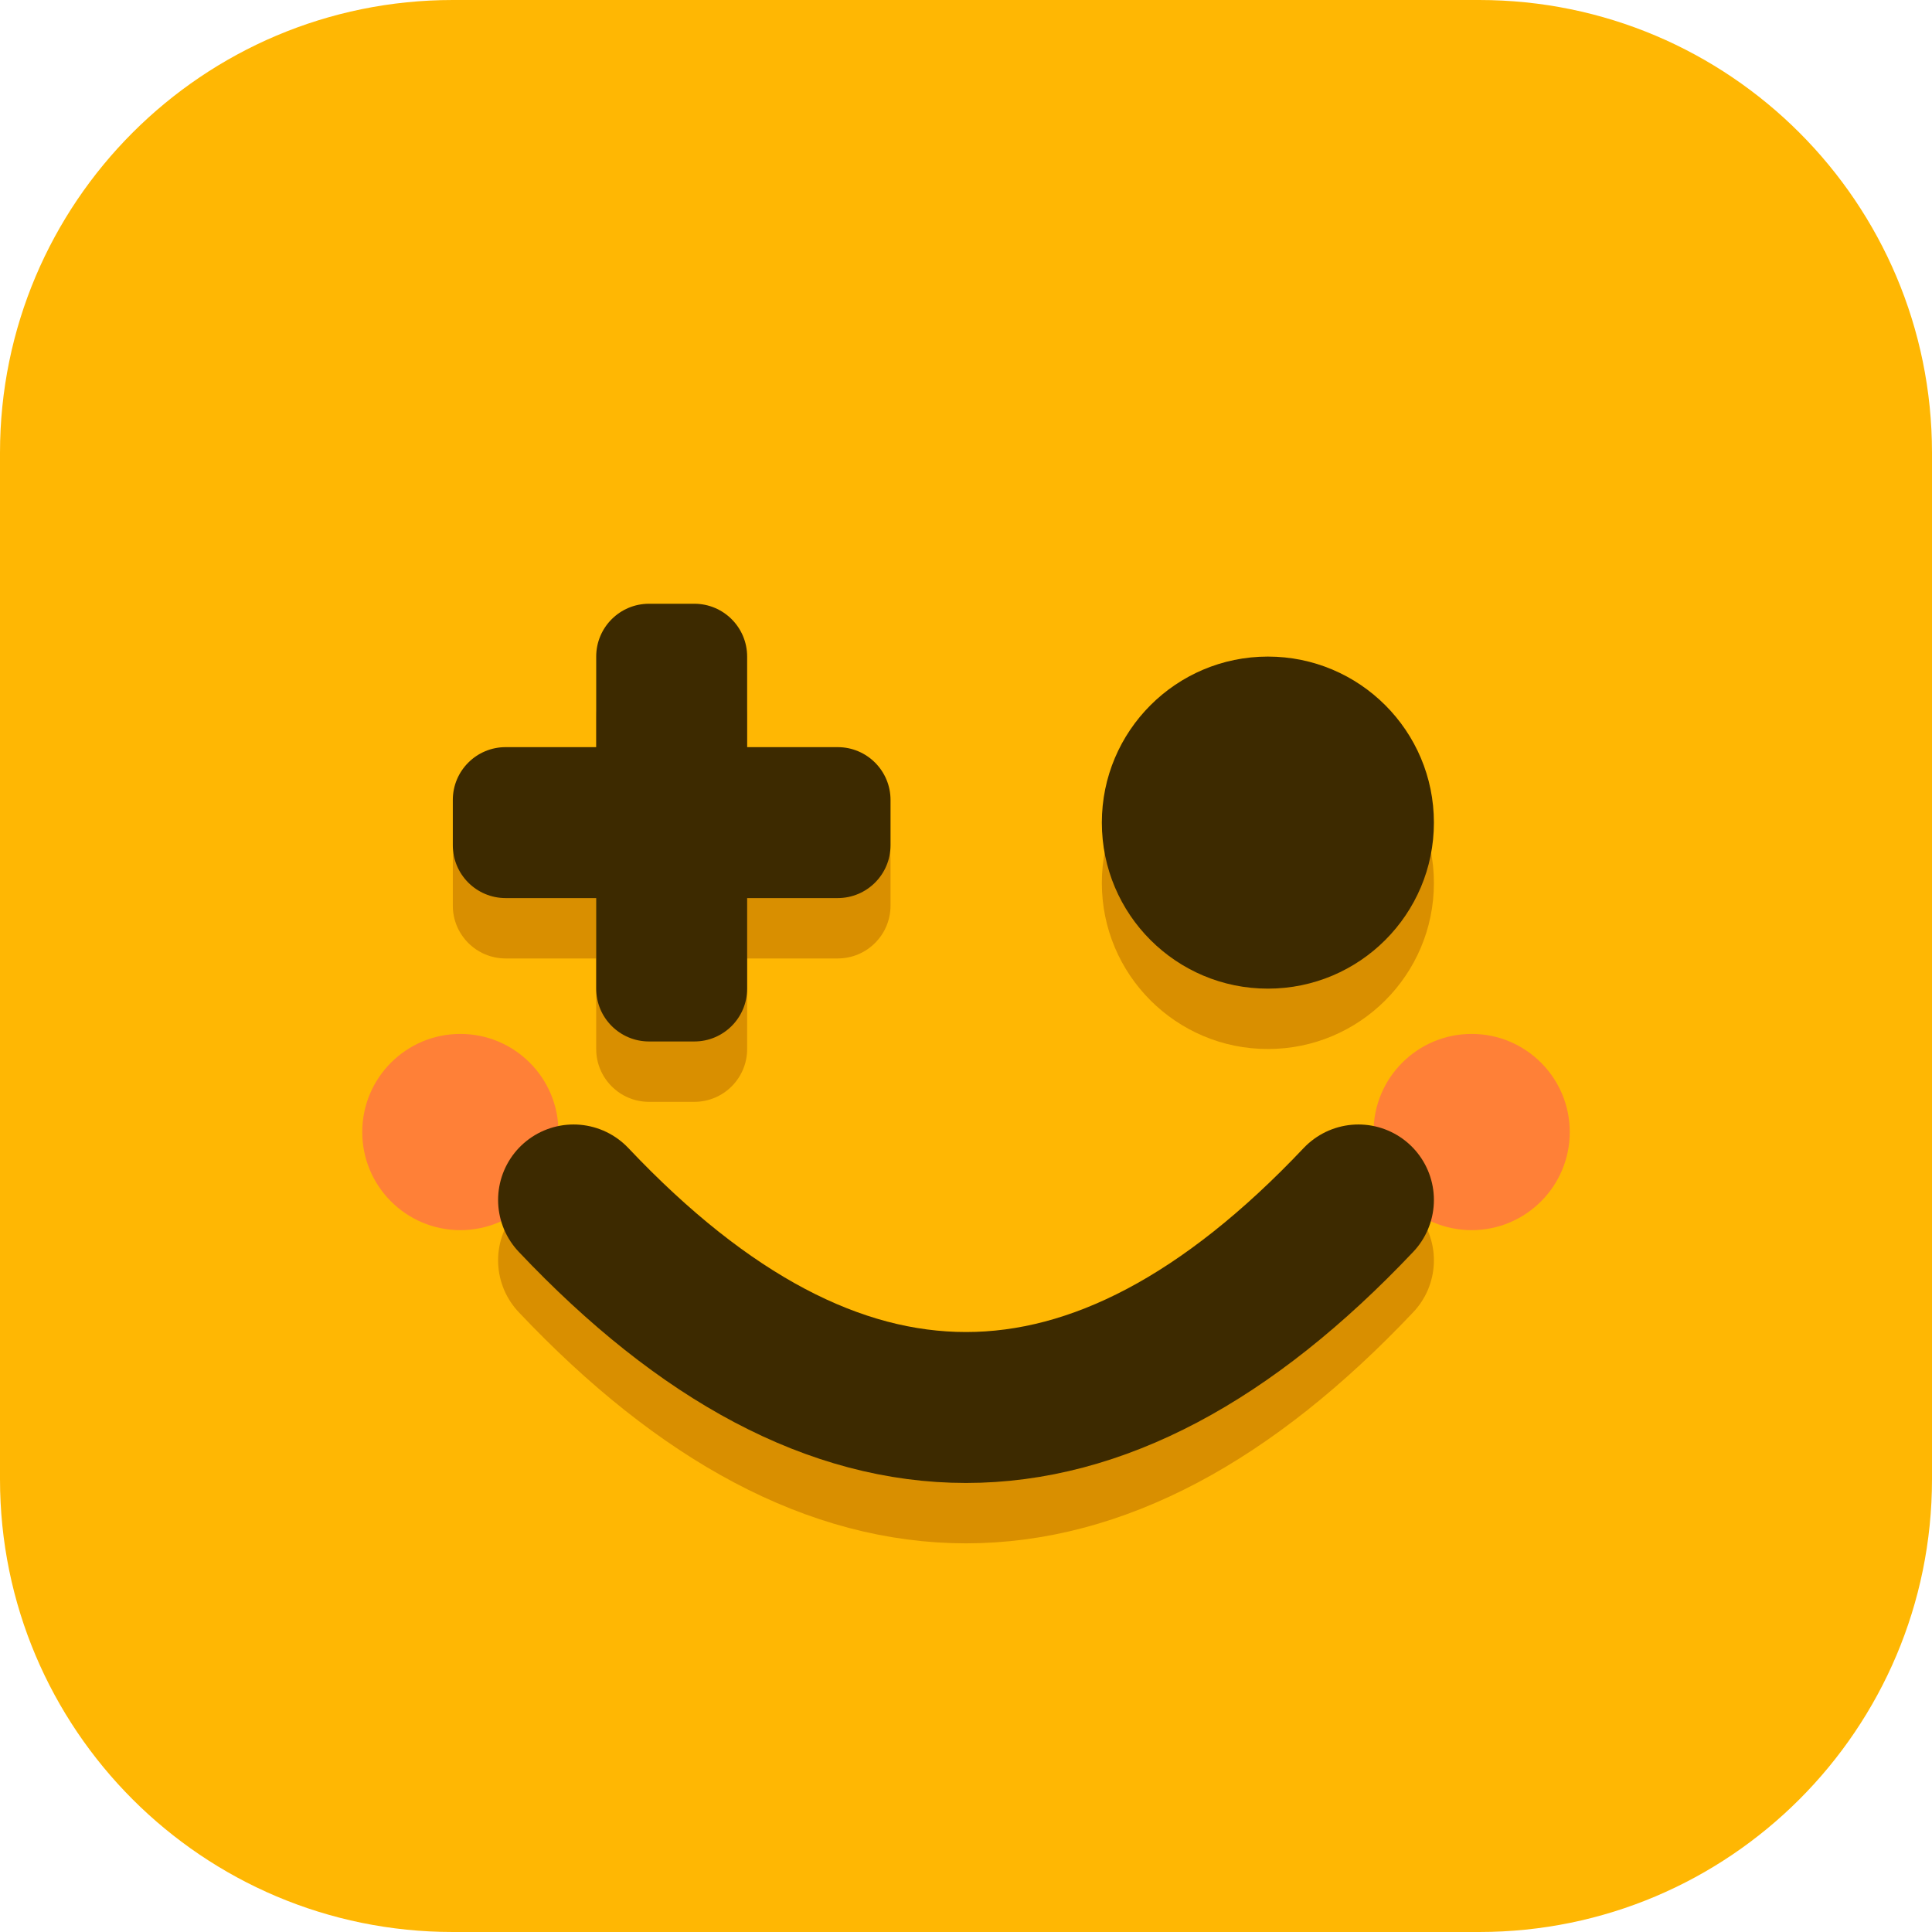
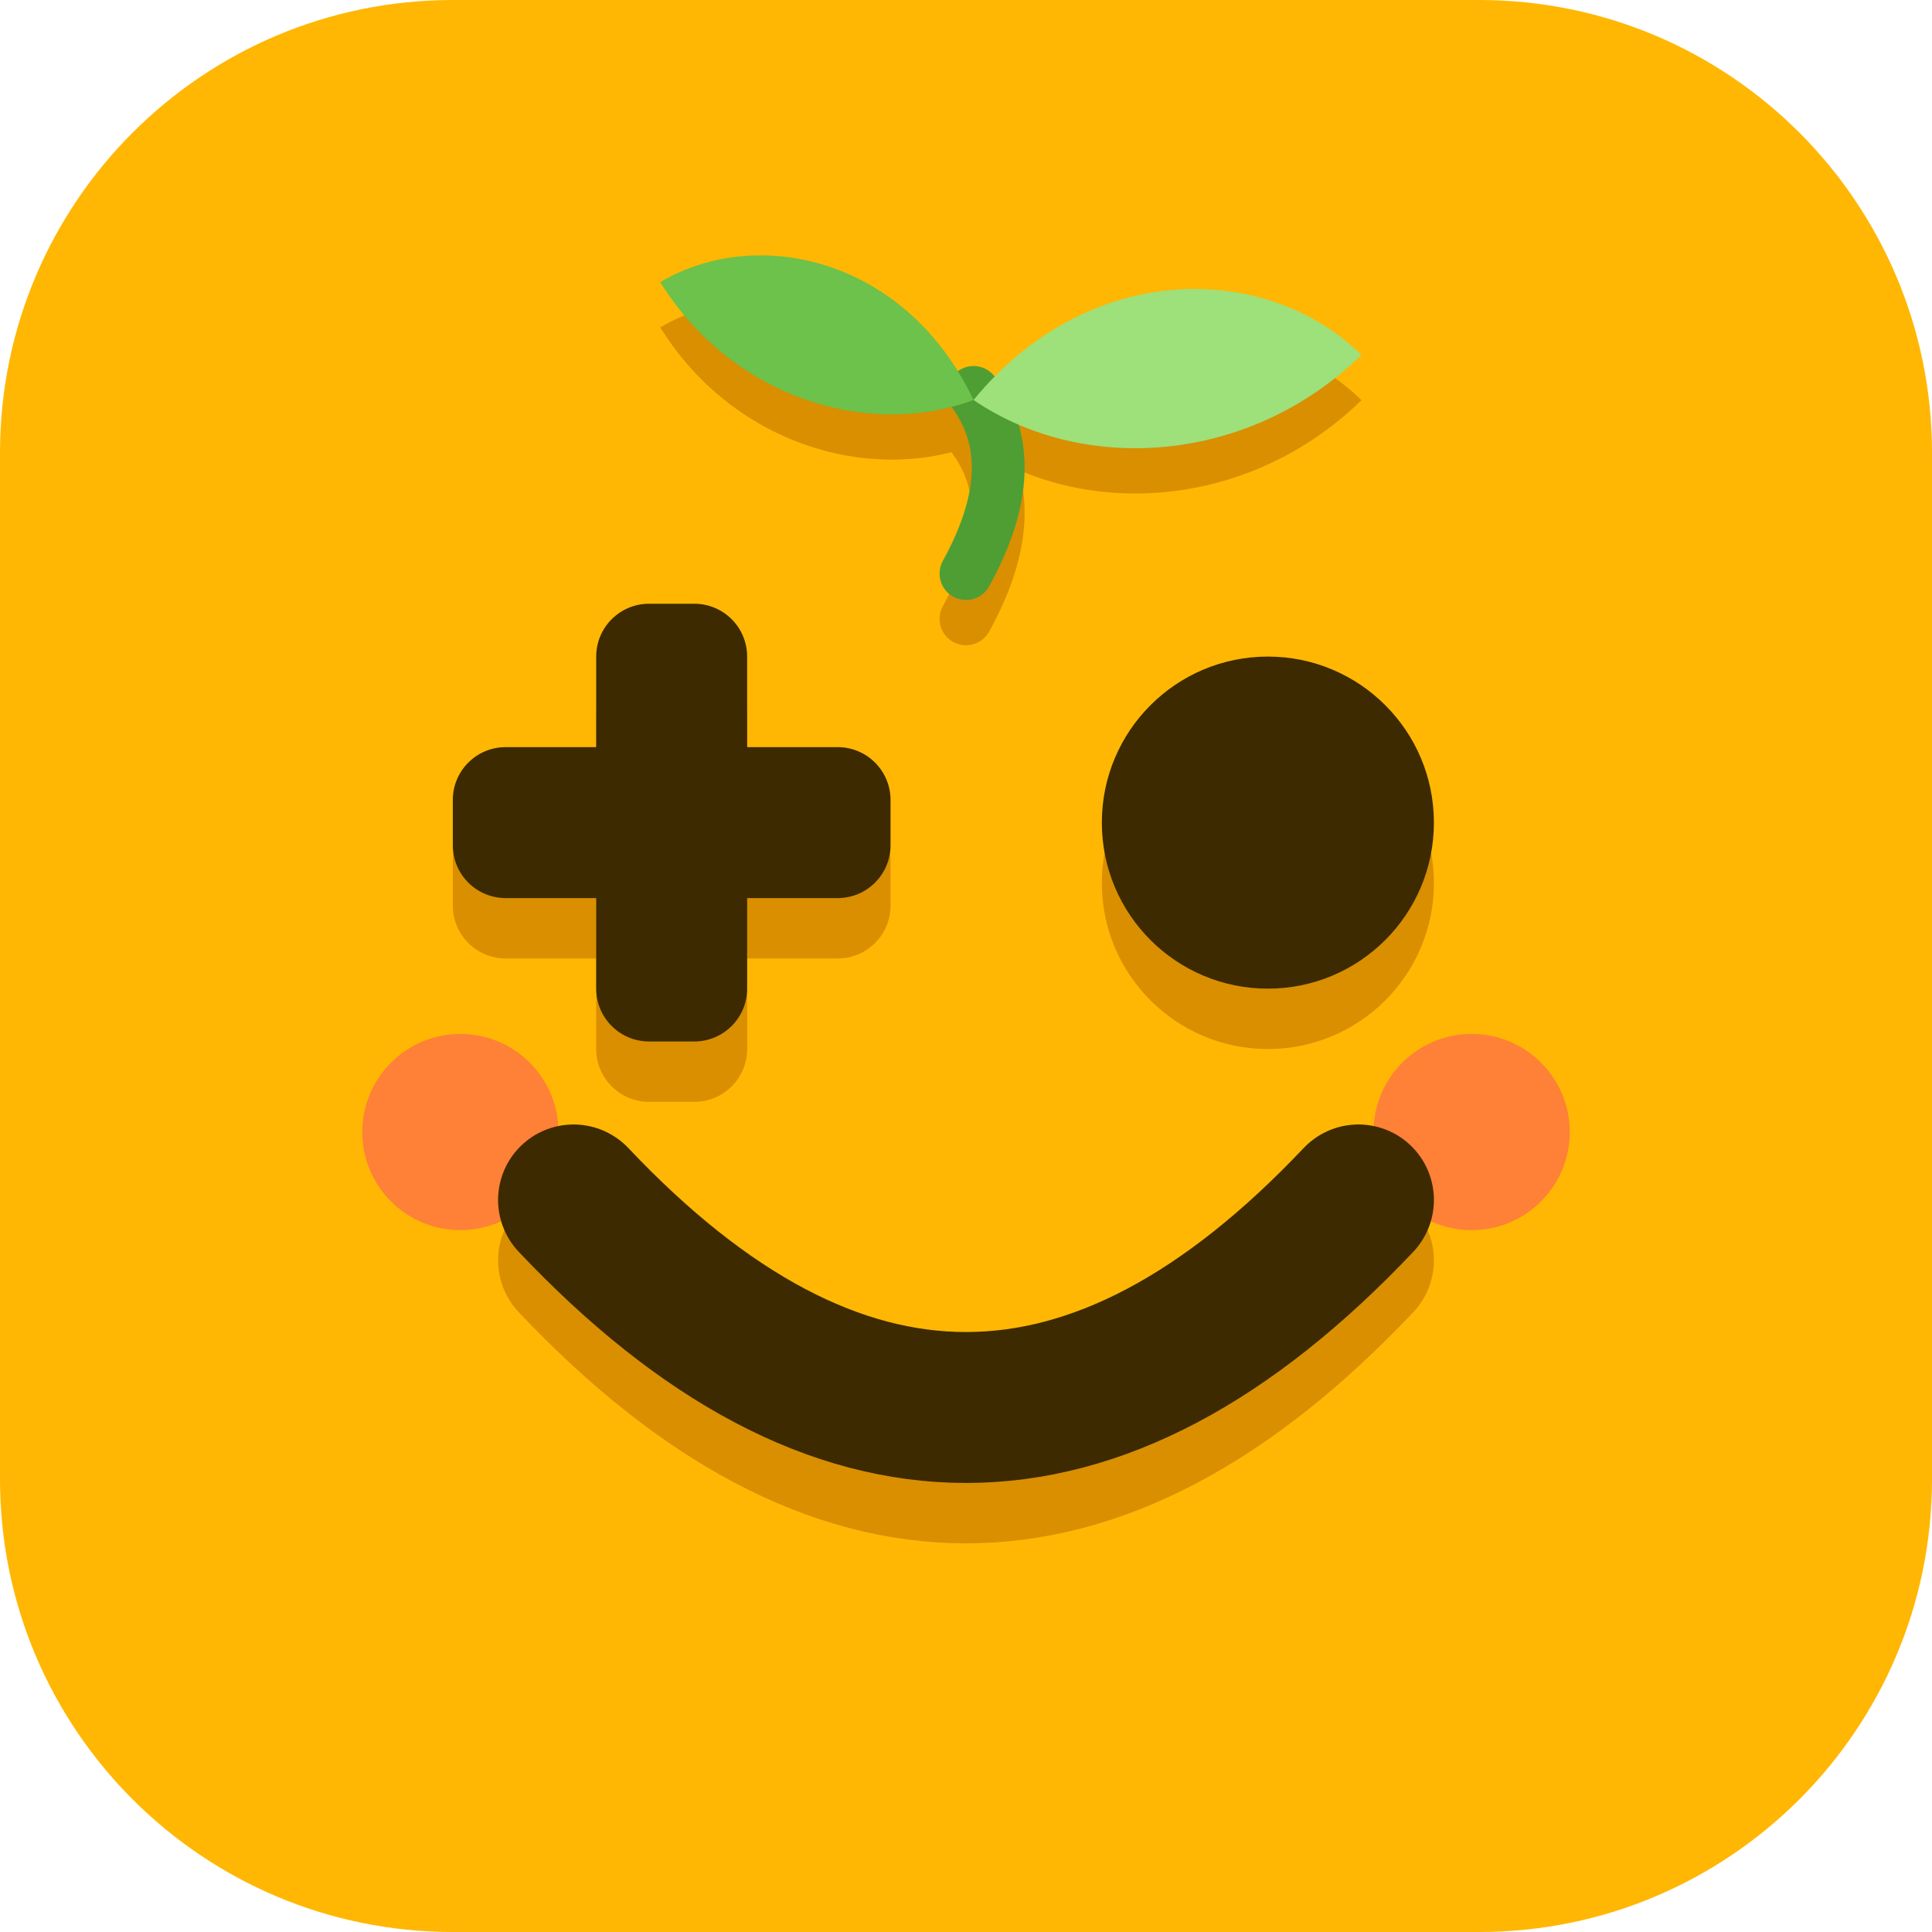
<svg xmlns="http://www.w3.org/2000/svg" viewBox="0 0 512 512">
  <rect width="512" height="512" rx="120" fill="#ffb703" />
+   <g transform="translate(0 12)">
+     <path d="M256 152 Q272 123 258 104" stroke="#d98f00" stroke-width="14" fill="none" stroke-linecap="round" />
+     <g transform="rotate(10 258 106)">
+       <path transform="translate(258 106) scale(-0.84 0.84) rotate(14)" d="M0 0C18-46 64-60 96-44 76-6 34 10 0 0Z" fill="#d98f00" />
+       <path transform="translate(258 106) scale(0.98) rotate(8)" d="M0 0C18-46 64-60 96-44 76-6 34 10 0 0Z" fill="#d98f00" />
+     </g>
+   </g>
+   <path d="M256 152 Q272 123 258 104" stroke="#4e9e34" stroke-width="14" fill="none" stroke-linecap="round" />
+   <g transform="rotate(10 258 106)">
+     <path transform="translate(258 106) scale(-0.84 0.84) rotate(14)" d="M0 0C18-46 64-60 96-44 76-6 34 10 0 0Z" fill="#6cc24a" />
+     <path transform="translate(258 106) scale(0.98) rotate(8)" d="M0 0C18-46 64-60 96-44 76-6 34 10 0 0Z" fill="#9ee07a" />
+   </g>
  <g transform="translate(0 16)">
    <rect x="120" y="198" width="116" height="40" rx="14" fill="#d98f00" />
    <rect x="158" y="160" width="40" height="116" rx="14" fill="#d98f00" />
    <circle cx="336" cy="218" r="44" fill="#d98f00" />
    <path d="M152 318 Q256 428 360 318" fill="none" stroke="#d98f00" stroke-width="40" stroke-linecap="round" />
  </g>
  <circle cx="122" cy="300" r="26" fill="#ff7a3d" opacity="0.9" />
  <circle cx="390" cy="300" r="26" fill="#ff7a3d" opacity="0.9" />
  <rect x="120" y="198" width="116" height="40" rx="14" fill="#3d2a00" />
  <rect x="158" y="160" width="40" height="116" rx="14" fill="#3d2a00" />
  <circle cx="336" cy="218" r="44" fill="#3d2a00" />
  <path d="M152 318 Q256 428 360 318" fill="none" stroke="#3d2a00" stroke-width="40" stroke-linecap="round" />
</svg>
